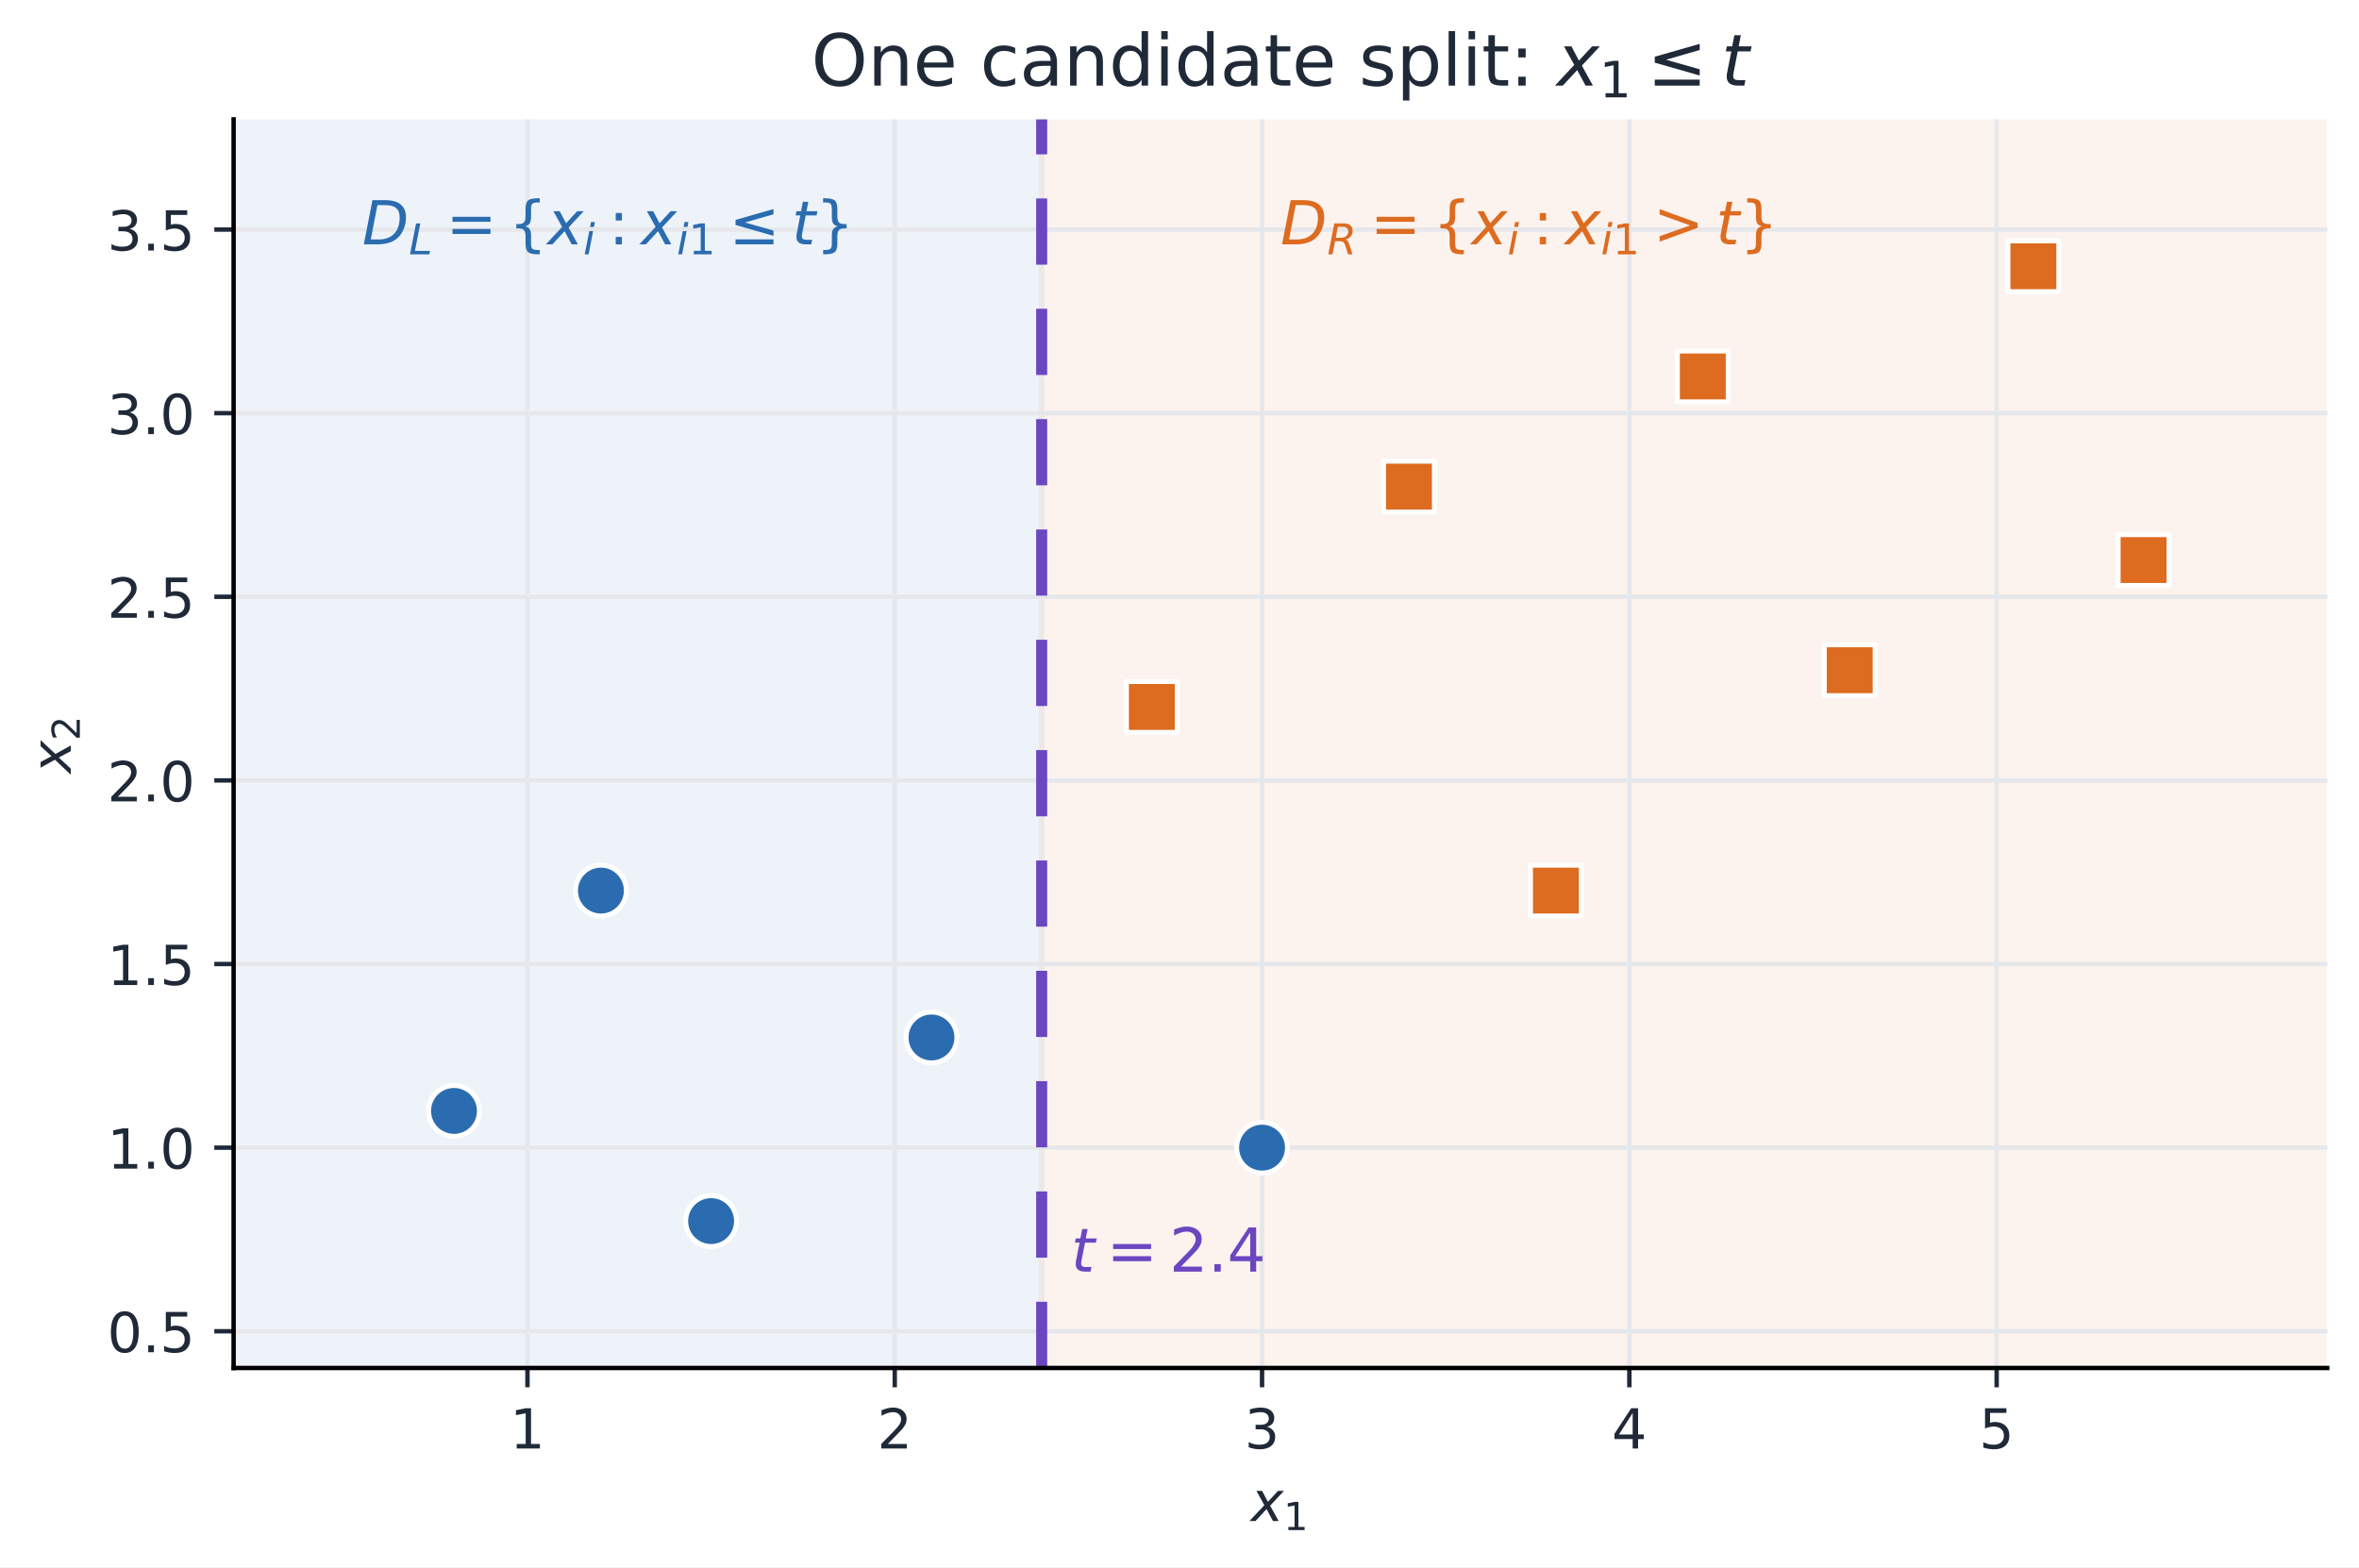
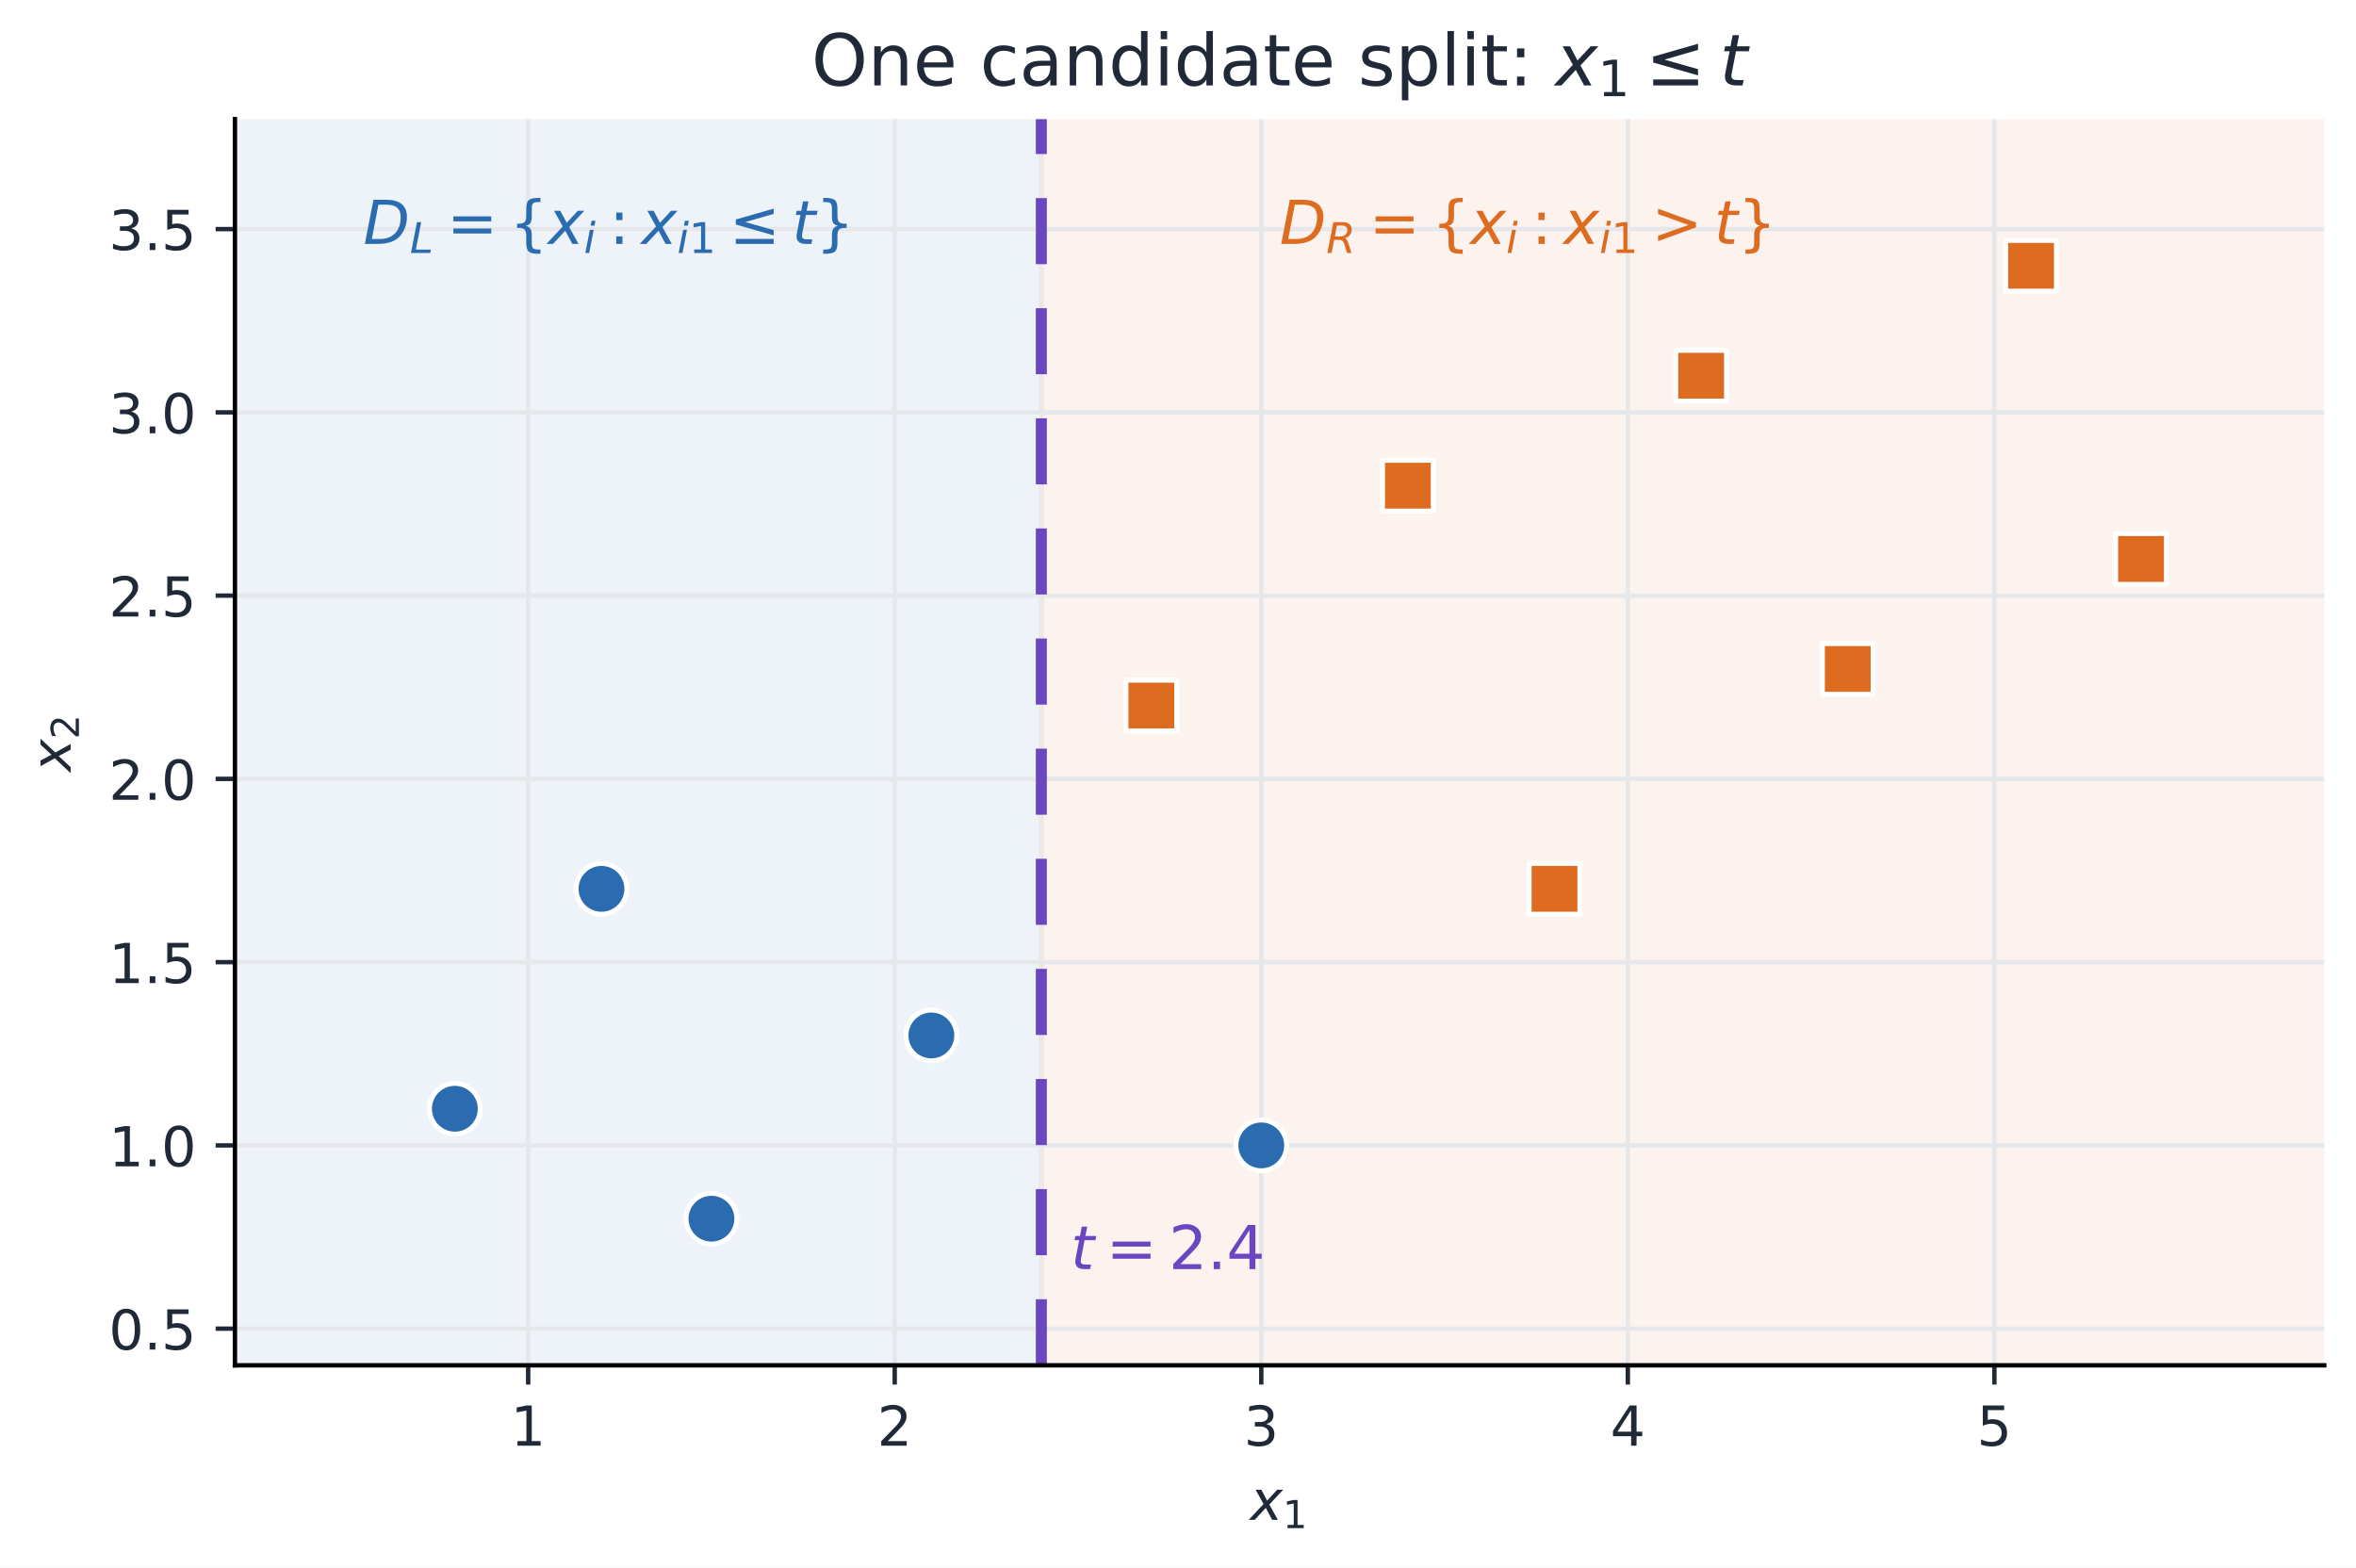
- <svg xmlns="http://www.w3.org/2000/svg" xmlns:xlink="http://www.w3.org/1999/xlink" width="427.541pt" height="284.089pt" viewBox="0 0 427.541 284.089" version="1.1">
+ <svg xmlns="http://www.w3.org/2000/svg" xmlns:xlink="http://www.w3.org/1999/xlink" width="427.863pt" height="284.733pt" viewBox="0 0 427.863 284.733" version="1.1">
  <defs>
    <style type="text/css">*{stroke-linejoin: round; stroke-linecap: butt}</style>
  </defs>
  <g id="figure_1">
    <g id="patch_1">
-       <path d="M 0 284.089  L 427.541 284.089  L 427.541 0  L 0 0  z " style="fill: #ffffff" />
+       <path d="M 0 284.733  L 427.863 284.733  L 427.863 0  L 0 0  z " style="fill: #ffffff" />
    </g>
    <g id="axes_1">
      <g id="patch_2">
-         <path d="M 42.341 247.973  L 421.781 247.973  L 421.781 21.64  L 42.341 21.64  z " style="fill: #ffffff" />
+         <path d="M 42.663 247.973  L 422.103 247.973  L 422.103 21.64  L 42.663 21.64  z " style="fill: #ffffff" />
      </g>
      <g id="patch_3">
-         <path d="M 42.341 247.973  L 188.792 247.973  L 188.792 21.64  L 42.341 21.64  z " clip-path="url(#p64193974dd)" style="fill: #2b6cb0; opacity: 0.08; stroke: #2b6cb0; stroke-linejoin: miter" />
+         <path d="M 42.663 247.973  L 189.114 247.973  L 189.114 21.64  L 42.663 21.64  z " clip-path="url(#pa6f09f56ad)" style="fill: #2b6cb0; opacity: 0.08; stroke: #2b6cb0; stroke-linejoin: miter" />
      </g>
      <g id="patch_4">
-         <path d="M 188.792 247.973  L 421.781 247.973  L 421.781 21.64  L 188.792 21.64  z " clip-path="url(#p64193974dd)" style="fill: #dd6b20; opacity: 0.08; stroke: #dd6b20; stroke-linejoin: miter" />
+         <path d="M 189.114 247.973  L 422.103 247.973  L 422.103 21.64  L 189.114 21.64  z " clip-path="url(#pa6f09f56ad)" style="fill: #dd6b20; opacity: 0.08; stroke: #dd6b20; stroke-linejoin: miter" />
      </g>
      <g id="matplotlib.axis_1">
        <g id="xtick_1">
          <g id="line2d_1">
-             <path d="M 95.596 247.973  L 95.596 21.64  " clip-path="url(#p64193974dd)" style="fill: none; stroke: #e5e7eb; stroke-width: 0.8; stroke-linecap: square" />
+             <path d="M 95.918 247.973  L 95.918 21.64  " clip-path="url(#pa6f09f56ad)" style="fill: none; stroke: #e5e7eb; stroke-width: 0.8; stroke-linecap: square" />
          </g>
          <g id="line2d_2">
            <defs>
-               <path id="m7406170414" d="M 0 0  L 0 3.5  " style="stroke: #1f2937; stroke-width: 0.8" />
+               <path id="m205f770c27" d="M 0 0  L 0 3.5  " style="stroke: #1f2937; stroke-width: 0.8" />
            </defs>
            <g>
-               <use xlink:href="#m7406170414" x="95.596" y="247.973" style="fill: #1f2937; stroke: #1f2937; stroke-width: 0.8" />
+               <use xlink:href="#m205f770c27" x="95.918" y="247.973" style="fill: #1f2937; stroke: #1f2937; stroke-width: 0.8" />
            </g>
          </g>
          <g id="text_1">
-             <text style="font-size: 10px; font-family: 'DejaVu Sans'; text-anchor: middle; fill: #1f2937" x="95.596" y="262.571" transform="rotate(-0 95.59599 262.5711)">1</text>
+             <text style="font-size: 10px; font-family: 'DejaVu Sans'; text-anchor: middle; fill: #1f2937" x="95.918" y="262.57" transform="rotate(-0 95.91786 262.5703)">1</text>
          </g>
        </g>
        <g id="xtick_2">
          <g id="line2d_3">
-             <path d="M 162.164 247.973  L 162.164 21.64  " clip-path="url(#p64193974dd)" style="fill: none; stroke: #e5e7eb; stroke-width: 0.8; stroke-linecap: square" />
+             <path d="M 162.486 247.973  L 162.486 21.64  " clip-path="url(#pa6f09f56ad)" style="fill: none; stroke: #e5e7eb; stroke-width: 0.8; stroke-linecap: square" />
          </g>
          <g id="line2d_4">
            <g>
-               <use xlink:href="#m7406170414" x="162.164" y="247.973" style="fill: #1f2937; stroke: #1f2937; stroke-width: 0.8" />
+               <use xlink:href="#m205f770c27" x="162.486" y="247.973" style="fill: #1f2937; stroke: #1f2937; stroke-width: 0.8" />
            </g>
          </g>
          <g id="text_2">
-             <text style="font-size: 10px; font-family: 'DejaVu Sans'; text-anchor: middle; fill: #1f2937" x="162.164" y="262.571" transform="rotate(-0 162.1644 262.5711)">2</text>
+             <text style="font-size: 10px; font-family: 'DejaVu Sans'; text-anchor: middle; fill: #1f2937" x="162.486" y="262.57" transform="rotate(-0 162.4863 262.5703)">2</text>
          </g>
        </g>
        <g id="xtick_3">
          <g id="line2d_5">
-             <path d="M 228.733 247.973  L 228.733 21.64  " clip-path="url(#p64193974dd)" style="fill: none; stroke: #e5e7eb; stroke-width: 0.8; stroke-linecap: square" />
+             <path d="M 229.055 247.973  L 229.055 21.64  " clip-path="url(#pa6f09f56ad)" style="fill: none; stroke: #e5e7eb; stroke-width: 0.8; stroke-linecap: square" />
          </g>
          <g id="line2d_6">
            <g>
-               <use xlink:href="#m7406170414" x="228.733" y="247.973" style="fill: #1f2937; stroke: #1f2937; stroke-width: 0.8" />
+               <use xlink:href="#m205f770c27" x="229.055" y="247.973" style="fill: #1f2937; stroke: #1f2937; stroke-width: 0.8" />
            </g>
          </g>
          <g id="text_3">
-             <text style="font-size: 10px; font-family: 'DejaVu Sans'; text-anchor: middle; fill: #1f2937" x="228.733" y="262.571" transform="rotate(-0 228.7328 262.5711)">3</text>
+             <text style="font-size: 10px; font-family: 'DejaVu Sans'; text-anchor: middle; fill: #1f2937" x="229.055" y="262.57" transform="rotate(-0 229.0547 262.5703)">3</text>
          </g>
        </g>
        <g id="xtick_4">
          <g id="line2d_7">
-             <path d="M 295.301 247.973  L 295.301 21.64  " clip-path="url(#p64193974dd)" style="fill: none; stroke: #e5e7eb; stroke-width: 0.8; stroke-linecap: square" />
+             <path d="M 295.623 247.973  L 295.623 21.64  " clip-path="url(#pa6f09f56ad)" style="fill: none; stroke: #e5e7eb; stroke-width: 0.8; stroke-linecap: square" />
          </g>
          <g id="line2d_8">
            <g>
-               <use xlink:href="#m7406170414" x="295.301" y="247.973" style="fill: #1f2937; stroke: #1f2937; stroke-width: 0.8" />
+               <use xlink:href="#m205f770c27" x="295.623" y="247.973" style="fill: #1f2937; stroke: #1f2937; stroke-width: 0.8" />
            </g>
          </g>
          <g id="text_4">
-             <text style="font-size: 10px; font-family: 'DejaVu Sans'; text-anchor: middle; fill: #1f2937" x="295.301" y="262.571" transform="rotate(-0 295.3012 262.5711)">4</text>
+             <text style="font-size: 10px; font-family: 'DejaVu Sans'; text-anchor: middle; fill: #1f2937" x="295.623" y="262.57" transform="rotate(-0 295.6231 262.5703)">4</text>
          </g>
        </g>
        <g id="xtick_5">
          <g id="line2d_9">
-             <path d="M 361.87 247.973  L 361.87 21.64  " clip-path="url(#p64193974dd)" style="fill: none; stroke: #e5e7eb; stroke-width: 0.8; stroke-linecap: square" />
+             <path d="M 362.192 247.973  L 362.192 21.64  " clip-path="url(#pa6f09f56ad)" style="fill: none; stroke: #e5e7eb; stroke-width: 0.8; stroke-linecap: square" />
          </g>
          <g id="line2d_10">
            <g>
-               <use xlink:href="#m7406170414" x="361.87" y="247.973" style="fill: #1f2937; stroke: #1f2937; stroke-width: 0.8" />
+               <use xlink:href="#m205f770c27" x="362.192" y="247.973" style="fill: #1f2937; stroke: #1f2937; stroke-width: 0.8" />
            </g>
          </g>
          <g id="text_5">
-             <text style="font-size: 10px; font-family: 'DejaVu Sans'; text-anchor: middle; fill: #1f2937" x="361.87" y="262.571" transform="rotate(-0 361.8697 262.5711)">5</text>
+             <text style="font-size: 10px; font-family: 'DejaVu Sans'; text-anchor: middle; fill: #1f2937" x="362.192" y="262.57" transform="rotate(-0 362.1915 262.5703)">5</text>
          </g>
        </g>
        <g id="text_6">
-           <g style="fill: #1f2937" transform="translate(226.7113 276.2492)">
+           <g style="fill: #1f2937" transform="translate(227.0331 276.5703)">
            <text>
              <tspan x="0" y="-0.531" style="font-style: oblique; font-size: 10px; font-family: 'DejaVu Sans'; fill: #1f2937">x</tspan>
-               <tspan x="5.918" y="1.109" style="font-size: 7px; font-family: 'DejaVu Sans'; fill: #1f2937">1</tspan>
+               <tspan x="5.918" y="0.969" style="font-size: 7px; font-family: 'DejaVu Sans'; fill: #1f2937">1</tspan>
            </text>
          </g>
        </g>
      </g>
      <g id="matplotlib.axis_2">
        <g id="ytick_1">
          <g id="line2d_11">
-             <path d="M 42.341 241.316  L 421.781 241.316  " clip-path="url(#p64193974dd)" style="fill: none; stroke: #e5e7eb; stroke-width: 0.8; stroke-linecap: square" />
+             <path d="M 42.663 241.316  L 422.103 241.316  " clip-path="url(#pa6f09f56ad)" style="fill: none; stroke: #e5e7eb; stroke-width: 0.8; stroke-linecap: square" />
          </g>
          <g id="line2d_12">
            <defs>
-               <path id="m6718283980" d="M 0 0  L -3.5 0  " style="stroke: #1f2937; stroke-width: 0.8" />
+               <path id="mc664af3be2" d="M 0 0  L -3.5 0  " style="stroke: #1f2937; stroke-width: 0.8" />
            </defs>
            <g>
-               <use xlink:href="#m6718283980" x="42.341" y="241.316" style="fill: #1f2937; stroke: #1f2937; stroke-width: 0.8" />
+               <use xlink:href="#mc664af3be2" x="42.663" y="241.316" style="fill: #1f2937; stroke: #1f2937; stroke-width: 0.8" />
            </g>
          </g>
          <g id="text_7">
-             <text style="font-size: 10px; font-family: 'DejaVu Sans'; text-anchor: end; fill: #1f2937" x="35.341" y="245.115" transform="rotate(-0 35.34125 245.115)">0.5</text>
+             <text style="font-size: 10px; font-family: 'DejaVu Sans'; text-anchor: end; fill: #1f2937" x="35.663" y="245.115" transform="rotate(-0 35.66313 245.1146)">0.5</text>
          </g>
        </g>
        <g id="ytick_2">
          <g id="line2d_13">
-             <path d="M 42.341 208.032  L 421.781 208.032  " clip-path="url(#p64193974dd)" style="fill: none; stroke: #e5e7eb; stroke-width: 0.8; stroke-linecap: square" />
+             <path d="M 42.663 208.032  L 422.103 208.032  " clip-path="url(#pa6f09f56ad)" style="fill: none; stroke: #e5e7eb; stroke-width: 0.8; stroke-linecap: square" />
          </g>
          <g id="line2d_14">
            <g>
-               <use xlink:href="#m6718283980" x="42.341" y="208.032" style="fill: #1f2937; stroke: #1f2937; stroke-width: 0.8" />
+               <use xlink:href="#mc664af3be2" x="42.663" y="208.032" style="fill: #1f2937; stroke: #1f2937; stroke-width: 0.8" />
            </g>
          </g>
          <g id="text_8">
-             <text style="font-size: 10px; font-family: 'DejaVu Sans'; text-anchor: end; fill: #1f2937" x="35.341" y="211.831" transform="rotate(-0 35.34125 211.8308)">1.0</text>
+             <text style="font-size: 10px; font-family: 'DejaVu Sans'; text-anchor: end; fill: #1f2937" x="35.663" y="211.83" transform="rotate(-0 35.66313 211.8304)">1.0</text>
          </g>
        </g>
        <g id="ytick_3">
          <g id="line2d_15">
-             <path d="M 42.341 174.747  L 421.781 174.747  " clip-path="url(#p64193974dd)" style="fill: none; stroke: #e5e7eb; stroke-width: 0.8; stroke-linecap: square" />
+             <path d="M 42.663 174.747  L 422.103 174.747  " clip-path="url(#pa6f09f56ad)" style="fill: none; stroke: #e5e7eb; stroke-width: 0.8; stroke-linecap: square" />
          </g>
          <g id="line2d_16">
            <g>
-               <use xlink:href="#m6718283980" x="42.341" y="174.747" style="fill: #1f2937; stroke: #1f2937; stroke-width: 0.8" />
+               <use xlink:href="#mc664af3be2" x="42.663" y="174.747" style="fill: #1f2937; stroke: #1f2937; stroke-width: 0.8" />
            </g>
          </g>
          <g id="text_9">
-             <text style="font-size: 10px; font-family: 'DejaVu Sans'; text-anchor: end; fill: #1f2937" x="35.341" y="178.547" transform="rotate(-0 35.34125 178.5466)">1.5</text>
+             <text style="font-size: 10px; font-family: 'DejaVu Sans'; text-anchor: end; fill: #1f2937" x="35.663" y="178.546" transform="rotate(-0 35.66313 178.5462)">1.5</text>
          </g>
        </g>
        <g id="ytick_4">
          <g id="line2d_17">
-             <path d="M 42.341 141.463  L 421.781 141.463  " clip-path="url(#p64193974dd)" style="fill: none; stroke: #e5e7eb; stroke-width: 0.8; stroke-linecap: square" />
+             <path d="M 42.663 141.463  L 422.103 141.463  " clip-path="url(#pa6f09f56ad)" style="fill: none; stroke: #e5e7eb; stroke-width: 0.8; stroke-linecap: square" />
          </g>
          <g id="line2d_18">
            <g>
-               <use xlink:href="#m6718283980" x="42.341" y="141.463" style="fill: #1f2937; stroke: #1f2937; stroke-width: 0.8" />
+               <use xlink:href="#mc664af3be2" x="42.663" y="141.463" style="fill: #1f2937; stroke: #1f2937; stroke-width: 0.8" />
            </g>
          </g>
          <g id="text_10">
-             <text style="font-size: 10px; font-family: 'DejaVu Sans'; text-anchor: end; fill: #1f2937" x="35.341" y="145.262" transform="rotate(-0 35.34125 145.2624)">2.0</text>
+             <text style="font-size: 10px; font-family: 'DejaVu Sans'; text-anchor: end; fill: #1f2937" x="35.663" y="145.262" transform="rotate(-0 35.66313 145.262)">2.0</text>
          </g>
        </g>
        <g id="ytick_5">
          <g id="line2d_19">
-             <path d="M 42.341 108.179  L 421.781 108.179  " clip-path="url(#p64193974dd)" style="fill: none; stroke: #e5e7eb; stroke-width: 0.8; stroke-linecap: square" />
+             <path d="M 42.663 108.179  L 422.103 108.179  " clip-path="url(#pa6f09f56ad)" style="fill: none; stroke: #e5e7eb; stroke-width: 0.8; stroke-linecap: square" />
          </g>
          <g id="line2d_20">
            <g>
-               <use xlink:href="#m6718283980" x="42.341" y="108.179" style="fill: #1f2937; stroke: #1f2937; stroke-width: 0.8" />
+               <use xlink:href="#mc664af3be2" x="42.663" y="108.179" style="fill: #1f2937; stroke: #1f2937; stroke-width: 0.8" />
            </g>
          </g>
          <g id="text_11">
-             <text style="font-size: 10px; font-family: 'DejaVu Sans'; text-anchor: end; fill: #1f2937" x="35.341" y="111.978" transform="rotate(-0 35.34125 111.9782)">2.5</text>
+             <text style="font-size: 10px; font-family: 'DejaVu Sans'; text-anchor: end; fill: #1f2937" x="35.663" y="111.978" transform="rotate(-0 35.66313 111.9778)">2.5</text>
          </g>
        </g>
        <g id="ytick_6">
          <g id="line2d_21">
-             <path d="M 42.341 74.895  L 421.781 74.895  " clip-path="url(#p64193974dd)" style="fill: none; stroke: #e5e7eb; stroke-width: 0.8; stroke-linecap: square" />
+             <path d="M 42.663 74.895  L 422.103 74.895  " clip-path="url(#pa6f09f56ad)" style="fill: none; stroke: #e5e7eb; stroke-width: 0.8; stroke-linecap: square" />
          </g>
          <g id="line2d_22">
            <g>
-               <use xlink:href="#m6718283980" x="42.341" y="74.895" style="fill: #1f2937; stroke: #1f2937; stroke-width: 0.8" />
+               <use xlink:href="#mc664af3be2" x="42.663" y="74.895" style="fill: #1f2937; stroke: #1f2937; stroke-width: 0.8" />
            </g>
          </g>
          <g id="text_12">
-             <text style="font-size: 10px; font-family: 'DejaVu Sans'; text-anchor: end; fill: #1f2937" x="35.341" y="78.694" transform="rotate(-0 35.34125 78.69396)">3.0</text>
+             <text style="font-size: 10px; font-family: 'DejaVu Sans'; text-anchor: end; fill: #1f2937" x="35.663" y="78.694" transform="rotate(-0 35.66313 78.69357)">3.0</text>
          </g>
        </g>
        <g id="ytick_7">
          <g id="line2d_23">
-             <path d="M 42.341 41.611  L 421.781 41.611  " clip-path="url(#p64193974dd)" style="fill: none; stroke: #e5e7eb; stroke-width: 0.8; stroke-linecap: square" />
+             <path d="M 42.663 41.611  L 422.103 41.611  " clip-path="url(#pa6f09f56ad)" style="fill: none; stroke: #e5e7eb; stroke-width: 0.8; stroke-linecap: square" />
          </g>
          <g id="line2d_24">
            <g>
-               <use xlink:href="#m6718283980" x="42.341" y="41.611" style="fill: #1f2937; stroke: #1f2937; stroke-width: 0.8" />
+               <use xlink:href="#mc664af3be2" x="42.663" y="41.611" style="fill: #1f2937; stroke: #1f2937; stroke-width: 0.8" />
            </g>
          </g>
          <g id="text_13">
-             <text style="font-size: 10px; font-family: 'DejaVu Sans'; text-anchor: end; fill: #1f2937" x="35.341" y="45.41" transform="rotate(-0 35.34125 45.40975)">3.5</text>
+             <text style="font-size: 10px; font-family: 'DejaVu Sans'; text-anchor: end; fill: #1f2937" x="35.663" y="45.409" transform="rotate(-0 35.66313 45.40935)">3.5</text>
          </g>
        </g>
        <g id="text_14">
-           <g style="fill: #1f2937" transform="translate(13.35844 140.1563) rotate(-90)">
+           <g style="fill: #1f2937" transform="translate(13.35766 140.1563) rotate(-90)">
            <text>
              <tspan x="0" y="-0.531" style="font-style: oblique; font-size: 10px; font-family: 'DejaVu Sans'; fill: #1f2937">x</tspan>
-               <tspan x="5.918" y="1.109" style="font-size: 7px; font-family: 'DejaVu Sans'; fill: #1f2937">2</tspan>
+               <tspan x="5.918" y="0.969" style="font-size: 7px; font-family: 'DejaVu Sans'; fill: #1f2937">2</tspan>
            </text>
          </g>
        </g>
      </g>
      <g id="line2d_25">
-         <path d="M 188.792 247.973  L 188.792 21.64  " clip-path="url(#p64193974dd)" style="fill: none; stroke-dasharray: 12,8; stroke-dashoffset: 0; stroke: #6b46c1; stroke-width: 2" />
+         <path d="M 189.114 247.973  L 189.114 21.64  " clip-path="url(#pa6f09f56ad)" style="fill: none; stroke-dasharray: 12,8; stroke-dashoffset: 0; stroke: #6b46c1; stroke-width: 2" />
      </g>
      <g id="patch_5">
-         <path d="M 42.341 247.973  L 42.341 21.64  " style="fill: none; stroke: #000000; stroke-width: 0.8; stroke-linejoin: miter; stroke-linecap: square" />
+         <path d="M 42.663 247.973  L 42.663 21.64  " style="fill: none; stroke: #000000; stroke-width: 0.8; stroke-linejoin: miter; stroke-linecap: square" />
      </g>
      <g id="patch_6">
-         <path d="M 42.341 247.973  L 421.781 247.973  " style="fill: none; stroke: #000000; stroke-width: 0.8; stroke-linejoin: miter; stroke-linecap: square" />
+         <path d="M 42.663 247.973  L 422.103 247.973  " style="fill: none; stroke: #000000; stroke-width: 0.8; stroke-linejoin: miter; stroke-linecap: square" />
      </g>
      <g id="PathCollection_1">
        <defs>
-           <path id="m3ec0364ab2" d="M 0 4.61  C 1.223 4.61 2.395 4.124 3.26 3.26  C 4.124 2.395 4.61 1.223 4.61 0  C 4.61 -1.223 4.124 -2.395 3.26 -3.26  C 2.395 -4.124 1.223 -4.61 0 -4.61  C -1.223 -4.61 -2.395 -4.124 -3.26 -3.26  C -4.124 -2.395 -4.61 -1.223 -4.61 0  C -4.61 1.223 -4.124 2.395 -3.26 3.26  C -2.395 4.124 -1.223 4.61 0 4.61  z " style="stroke: #ffffff; stroke-width: 0.9" />
+           <path id="m1e1aa03fd8" d="M 0 4.61  C 1.223 4.61 2.395 4.124 3.26 3.26  C 4.124 2.395 4.61 1.223 4.61 0  C 4.61 -1.223 4.124 -2.395 3.26 -3.26  C 2.395 -4.124 1.223 -4.61 0 -4.61  C -1.223 -4.61 -2.395 -4.124 -3.26 -3.26  C -4.124 -2.395 -4.61 -1.223 -4.61 0  C -4.61 1.223 -4.124 2.395 -3.26 3.26  C -2.395 4.124 -1.223 4.61 0 4.61  z " style="stroke: #ffffff; stroke-width: 0.9" />
        </defs>
-         <g clip-path="url(#p64193974dd)">
-           <use xlink:href="#m3ec0364ab2" x="82.282" y="201.375" style="fill: #2b6cb0; stroke: #ffffff; stroke-width: 0.9" />
-           <use xlink:href="#m3ec0364ab2" x="108.91" y="161.434" style="fill: #2b6cb0; stroke: #ffffff; stroke-width: 0.9" />
-           <use xlink:href="#m3ec0364ab2" x="128.88" y="221.345" style="fill: #2b6cb0; stroke: #ffffff; stroke-width: 0.9" />
-           <use xlink:href="#m3ec0364ab2" x="168.821" y="188.061" style="fill: #2b6cb0; stroke: #ffffff; stroke-width: 0.9" />
-           <use xlink:href="#m3ec0364ab2" x="228.733" y="208.032" style="fill: #2b6cb0; stroke: #ffffff; stroke-width: 0.9" />
+         <g clip-path="url(#pa6f09f56ad)">
+           <use xlink:href="#m1e1aa03fd8" x="82.604" y="201.375" style="fill: #2b6cb0; stroke: #ffffff; stroke-width: 0.9" />
+           <use xlink:href="#m1e1aa03fd8" x="109.232" y="161.434" style="fill: #2b6cb0; stroke: #ffffff; stroke-width: 0.9" />
+           <use xlink:href="#m1e1aa03fd8" x="129.202" y="221.345" style="fill: #2b6cb0; stroke: #ffffff; stroke-width: 0.9" />
+           <use xlink:href="#m1e1aa03fd8" x="169.143" y="188.061" style="fill: #2b6cb0; stroke: #ffffff; stroke-width: 0.9" />
+           <use xlink:href="#m1e1aa03fd8" x="229.055" y="208.032" style="fill: #2b6cb0; stroke: #ffffff; stroke-width: 0.9" />
        </g>
      </g>
      <g id="PathCollection_2">
        <defs>
-           <path id="m53df9e9b25" d="M -4.61 4.61  L 4.61 4.61  L 4.61 -4.61  L -4.61 -4.61  z " style="stroke: #ffffff; stroke-width: 0.9" />
+           <path id="m80ce4e989e" d="M -4.61 4.61  L 4.61 4.61  L 4.61 -4.61  L -4.61 -4.61  z " style="stroke: #ffffff; stroke-width: 0.9" />
        </defs>
-         <g clip-path="url(#p64193974dd)">
-           <use xlink:href="#m53df9e9b25" x="208.762" y="128.149" style="fill: #dd6b20; stroke: #ffffff; stroke-width: 0.9" />
-           <use xlink:href="#m53df9e9b25" x="255.36" y="88.208" style="fill: #dd6b20; stroke: #ffffff; stroke-width: 0.9" />
-           <use xlink:href="#m53df9e9b25" x="281.988" y="161.434" style="fill: #dd6b20; stroke: #ffffff; stroke-width: 0.9" />
-           <use xlink:href="#m53df9e9b25" x="308.615" y="68.238" style="fill: #dd6b20; stroke: #ffffff; stroke-width: 0.9" />
-           <use xlink:href="#m53df9e9b25" x="335.242" y="121.493" style="fill: #dd6b20; stroke: #ffffff; stroke-width: 0.9" />
-           <use xlink:href="#m53df9e9b25" x="368.527" y="48.267" style="fill: #dd6b20; stroke: #ffffff; stroke-width: 0.9" />
-           <use xlink:href="#m53df9e9b25" x="388.497" y="101.522" style="fill: #dd6b20; stroke: #ffffff; stroke-width: 0.9" />
+         <g clip-path="url(#pa6f09f56ad)">
+           <use xlink:href="#m80ce4e989e" x="209.084" y="128.149" style="fill: #dd6b20; stroke: #ffffff; stroke-width: 0.9" />
+           <use xlink:href="#m80ce4e989e" x="255.682" y="88.208" style="fill: #dd6b20; stroke: #ffffff; stroke-width: 0.9" />
+           <use xlink:href="#m80ce4e989e" x="282.309" y="161.434" style="fill: #dd6b20; stroke: #ffffff; stroke-width: 0.9" />
+           <use xlink:href="#m80ce4e989e" x="308.937" y="68.238" style="fill: #dd6b20; stroke: #ffffff; stroke-width: 0.9" />
+           <use xlink:href="#m80ce4e989e" x="335.564" y="121.493" style="fill: #dd6b20; stroke: #ffffff; stroke-width: 0.9" />
+           <use xlink:href="#m80ce4e989e" x="368.848" y="48.267" style="fill: #dd6b20; stroke: #ffffff; stroke-width: 0.9" />
+           <use xlink:href="#m80ce4e989e" x="388.819" y="101.522" style="fill: #dd6b20; stroke: #ffffff; stroke-width: 0.9" />
        </g>
      </g>
      <g id="text_15">
-         <g style="fill: #2b6cb0" transform="translate(65.6402 44.93895)">
+         <g style="fill: #2b6cb0" transform="translate(65.96207 44.93895)">
          <text>
            <tspan x="0" y="-0.641" style="font-style: oblique; font-size: 11px; font-family: 'DejaVu Sans'; fill: #2b6cb0">D</tspan>
            <tspan x="33.562" y="-0.641" style="font-style: oblique; font-size: 11px; font-family: 'DejaVu Sans'; fill: #2b6cb0">x</tspan>
            <tspan x="50.504" y="-0.641" style="font-style: oblique; font-size: 11px; font-family: 'DejaVu Sans'; fill: #2b6cb0">x</tspan>
            <tspan x="77.856" y="-0.641" style="font-style: oblique; font-size: 11px; font-family: 'DejaVu Sans'; fill: #2b6cb0">t</tspan>
-             <tspan x="8.47" y="1.164" style="font-style: oblique; font-size: 7.7px; font-family: 'DejaVu Sans'; fill: #2b6cb0">L</tspan>
-             <tspan x="40.072" y="1.164" style="font-style: oblique; font-size: 7.7px; font-family: 'DejaVu Sans'; fill: #2b6cb0">i</tspan>
-             <tspan x="57.014" y="1.164" style="font-style: oblique; font-size: 7.7px; font-family: 'DejaVu Sans'; fill: #2b6cb0">i</tspan>
+             <tspan x="8.47" y="1.009" style="font-style: oblique; font-size: 7.7px; font-family: 'DejaVu Sans'; fill: #2b6cb0">L</tspan>
+             <tspan x="40.072" y="1.009" style="font-style: oblique; font-size: 7.7px; font-family: 'DejaVu Sans'; fill: #2b6cb0">i</tspan>
+             <tspan x="57.014" y="1.009" style="font-style: oblique; font-size: 7.7px; font-family: 'DejaVu Sans'; fill: #2b6cb0">i</tspan>
            <tspan x="15.204" y="-0.641" style="font-size: 11px; font-family: 'DejaVu Sans'; fill: #2b6cb0">=</tspan>
            <tspan x="26.564" y="-0.641" style="font-size: 11px; font-family: 'DejaVu Sans'; fill: #2b6cb0">{</tspan>
            <tspan x="44.655" y="-0.641" style="font-size: 11px; font-family: 'DejaVu Sans'; fill: #2b6cb0">:</tspan>
            <tspan x="66.496" y="-0.641" style="font-size: 11px; font-family: 'DejaVu Sans'; fill: #2b6cb0">≤</tspan>
            <tspan x="82.169" y="-0.641" style="font-size: 11px; font-family: 'DejaVu Sans'; fill: #2b6cb0">}</tspan>
-             <tspan x="59.153" y="1.164" style="font-size: 7.7px; font-family: 'DejaVu Sans'; fill: #2b6cb0">1</tspan>
+             <tspan x="59.153" y="1.009" style="font-size: 7.7px; font-family: 'DejaVu Sans'; fill: #2b6cb0">1</tspan>
          </text>
        </g>
      </g>
      <g id="text_16">
-         <g style="fill: #dd6b20" transform="translate(232.0613 44.93895)">
+         <g style="fill: #dd6b20" transform="translate(232.3831 44.93895)">
          <text>
            <tspan x="0" y="-0.641" style="font-style: oblique; font-size: 11px; font-family: 'DejaVu Sans'; fill: #dd6b20">D</tspan>
            <tspan x="34.623" y="-0.641" style="font-style: oblique; font-size: 11px; font-family: 'DejaVu Sans'; fill: #dd6b20">x</tspan>
            <tspan x="51.565" y="-0.641" style="font-style: oblique; font-size: 11px; font-family: 'DejaVu Sans'; fill: #dd6b20">x</tspan>
            <tspan x="78.916" y="-0.641" style="font-style: oblique; font-size: 11px; font-family: 'DejaVu Sans'; fill: #dd6b20">t</tspan>
-             <tspan x="8.47" y="1.164" style="font-style: oblique; font-size: 7.7px; font-family: 'DejaVu Sans'; fill: #dd6b20">R</tspan>
-             <tspan x="41.132" y="1.164" style="font-style: oblique; font-size: 7.7px; font-family: 'DejaVu Sans'; fill: #dd6b20">i</tspan>
-             <tspan x="58.074" y="1.164" style="font-style: oblique; font-size: 7.7px; font-family: 'DejaVu Sans'; fill: #dd6b20">i</tspan>
+             <tspan x="8.47" y="1.009" style="font-style: oblique; font-size: 7.7px; font-family: 'DejaVu Sans'; fill: #dd6b20">R</tspan>
+             <tspan x="41.132" y="1.009" style="font-style: oblique; font-size: 7.7px; font-family: 'DejaVu Sans'; fill: #dd6b20">i</tspan>
+             <tspan x="58.074" y="1.009" style="font-style: oblique; font-size: 7.7px; font-family: 'DejaVu Sans'; fill: #dd6b20">i</tspan>
            <tspan x="16.264" y="-0.641" style="font-size: 11px; font-family: 'DejaVu Sans'; fill: #dd6b20">=</tspan>
            <tspan x="27.624" y="-0.641" style="font-size: 11px; font-family: 'DejaVu Sans'; fill: #dd6b20">{</tspan>
            <tspan x="45.716" y="-0.641" style="font-size: 11px; font-family: 'DejaVu Sans'; fill: #dd6b20">:</tspan>
            <tspan x="67.557" y="-0.641" style="font-size: 11px; font-family: 'DejaVu Sans'; fill: #dd6b20">&gt;</tspan>
            <tspan x="83.229" y="-0.641" style="font-size: 11px; font-family: 'DejaVu Sans'; fill: #dd6b20">}</tspan>
-             <tspan x="60.214" y="1.164" style="font-size: 7.7px; font-family: 'DejaVu Sans'; fill: #dd6b20">1</tspan>
+             <tspan x="60.214" y="1.009" style="font-size: 7.7px; font-family: 'DejaVu Sans'; fill: #dd6b20">1</tspan>
          </text>
        </g>
      </g>
      <g id="text_17">
-         <g style="fill: #6b46c1" transform="translate(194.1173 231.3305)">
+         <g style="fill: #6b46c1" transform="translate(194.4391 231.3305)">
          <text>
            <tspan x="0" y="-0.828" style="font-style: oblique; font-size: 11px; font-family: 'DejaVu Sans'; fill: #6b46c1">t</tspan>
            <tspan x="6.456" y="-0.828" style="font-size: 11px; font-family: 'DejaVu Sans'; fill: #6b46c1">=</tspan>
            <tspan x="17.816" y="-0.828" style="font-size: 11px; font-family: 'DejaVu Sans'; fill: #6b46c1">2</tspan>
            <tspan x="24.814" y="-0.828" style="font-size: 11px; font-family: 'DejaVu Sans'; fill: #6b46c1">.</tspan>
            <tspan x="28.311" y="-0.828" style="font-size: 11px; font-family: 'DejaVu Sans'; fill: #6b46c1">4</tspan>
          </text>
        </g>
      </g>
      <g id="text_18">
-         <g style="fill: #1f2937" transform="translate(147.0412 15.64)">
+         <g style="fill: #1f2937" transform="translate(147.3631 15.64)">
          <text>
            <tspan x="0" y="-0.125" style="font-size: 13px; font-family: 'DejaVu Sans'; fill: #1f2937">O</tspan>
            <tspan x="10.232" y="-0.125" style="font-size: 13px; font-family: 'DejaVu Sans'; fill: #1f2937">n</tspan>
            <tspan x="18.472" y="-0.125" style="font-size: 13px; font-family: 'DejaVu Sans'; fill: #1f2937">e</tspan>
            <tspan x="26.47" y="-0.125" style="font-size: 13px; font-family: 'DejaVu Sans'; fill: #1f2937"> </tspan>
            <tspan x="30.602" y="-0.125" style="font-size: 13px; font-family: 'DejaVu Sans'; fill: #1f2937">c</tspan>
            <tspan x="37.75" y="-0.125" style="font-size: 13px; font-family: 'DejaVu Sans'; fill: #1f2937">a</tspan>
            <tspan x="45.716" y="-0.125" style="font-size: 13px; font-family: 'DejaVu Sans'; fill: #1f2937">n</tspan>
            <tspan x="53.955" y="-0.125" style="font-size: 13px; font-family: 'DejaVu Sans'; fill: #1f2937">d</tspan>
            <tspan x="62.207" y="-0.125" style="font-size: 13px; font-family: 'DejaVu Sans'; fill: #1f2937">i</tspan>
            <tspan x="65.819" y="-0.125" style="font-size: 13px; font-family: 'DejaVu Sans'; fill: #1f2937">d</tspan>
            <tspan x="74.071" y="-0.125" style="font-size: 13px; font-family: 'DejaVu Sans'; fill: #1f2937">a</tspan>
            <tspan x="82.037" y="-0.125" style="font-size: 13px; font-family: 'DejaVu Sans'; fill: #1f2937">t</tspan>
            <tspan x="87.134" y="-0.125" style="font-size: 13px; font-family: 'DejaVu Sans'; fill: #1f2937">e</tspan>
            <tspan x="95.132" y="-0.125" style="font-size: 13px; font-family: 'DejaVu Sans'; fill: #1f2937"> </tspan>
            <tspan x="99.265" y="-0.125" style="font-size: 13px; font-family: 'DejaVu Sans'; fill: #1f2937">s</tspan>
            <tspan x="106.038" y="-0.125" style="font-size: 13px; font-family: 'DejaVu Sans'; fill: #1f2937">p</tspan>
            <tspan x="114.29" y="-0.125" style="font-size: 13px; font-family: 'DejaVu Sans'; fill: #1f2937">l</tspan>
            <tspan x="117.901" y="-0.125" style="font-size: 13px; font-family: 'DejaVu Sans'; fill: #1f2937">i</tspan>
            <tspan x="121.513" y="-0.125" style="font-size: 13px; font-family: 'DejaVu Sans'; fill: #1f2937">t</tspan>
            <tspan x="126.61" y="-0.125" style="font-size: 13px; font-family: 'DejaVu Sans'; fill: #1f2937">:</tspan>
            <tspan x="130.99" y="-0.125" style="font-size: 13px; font-family: 'DejaVu Sans'; fill: #1f2937"> </tspan>
            <tspan x="151.494" y="-0.125" style="font-size: 13px; font-family: 'DejaVu Sans'; fill: #1f2937">≤</tspan>
            <tspan x="135.123" y="-0.125" style="font-style: oblique; font-size: 13px; font-family: 'DejaVu Sans'; fill: #1f2937">x</tspan>
            <tspan x="164.919" y="-0.125" style="font-style: oblique; font-size: 13px; font-family: 'DejaVu Sans'; fill: #1f2937">t</tspan>
-             <tspan x="142.816" y="2.008" style="font-size: 9.1px; font-family: 'DejaVu Sans'; fill: #1f2937">1</tspan>
+             <tspan x="142.816" y="1.825" style="font-size: 9.1px; font-family: 'DejaVu Sans'; fill: #1f2937">1</tspan>
          </text>
        </g>
      </g>
    </g>
  </g>
  <defs>
-     <clipPath id="p64193974dd">
-       <rect x="42.341" y="21.64" width="379.44" height="226.333" />
+     <clipPath id="pa6f09f56ad">
+       <rect x="42.663" y="21.64" width="379.44" height="226.333" />
    </clipPath>
  </defs>
</svg>
